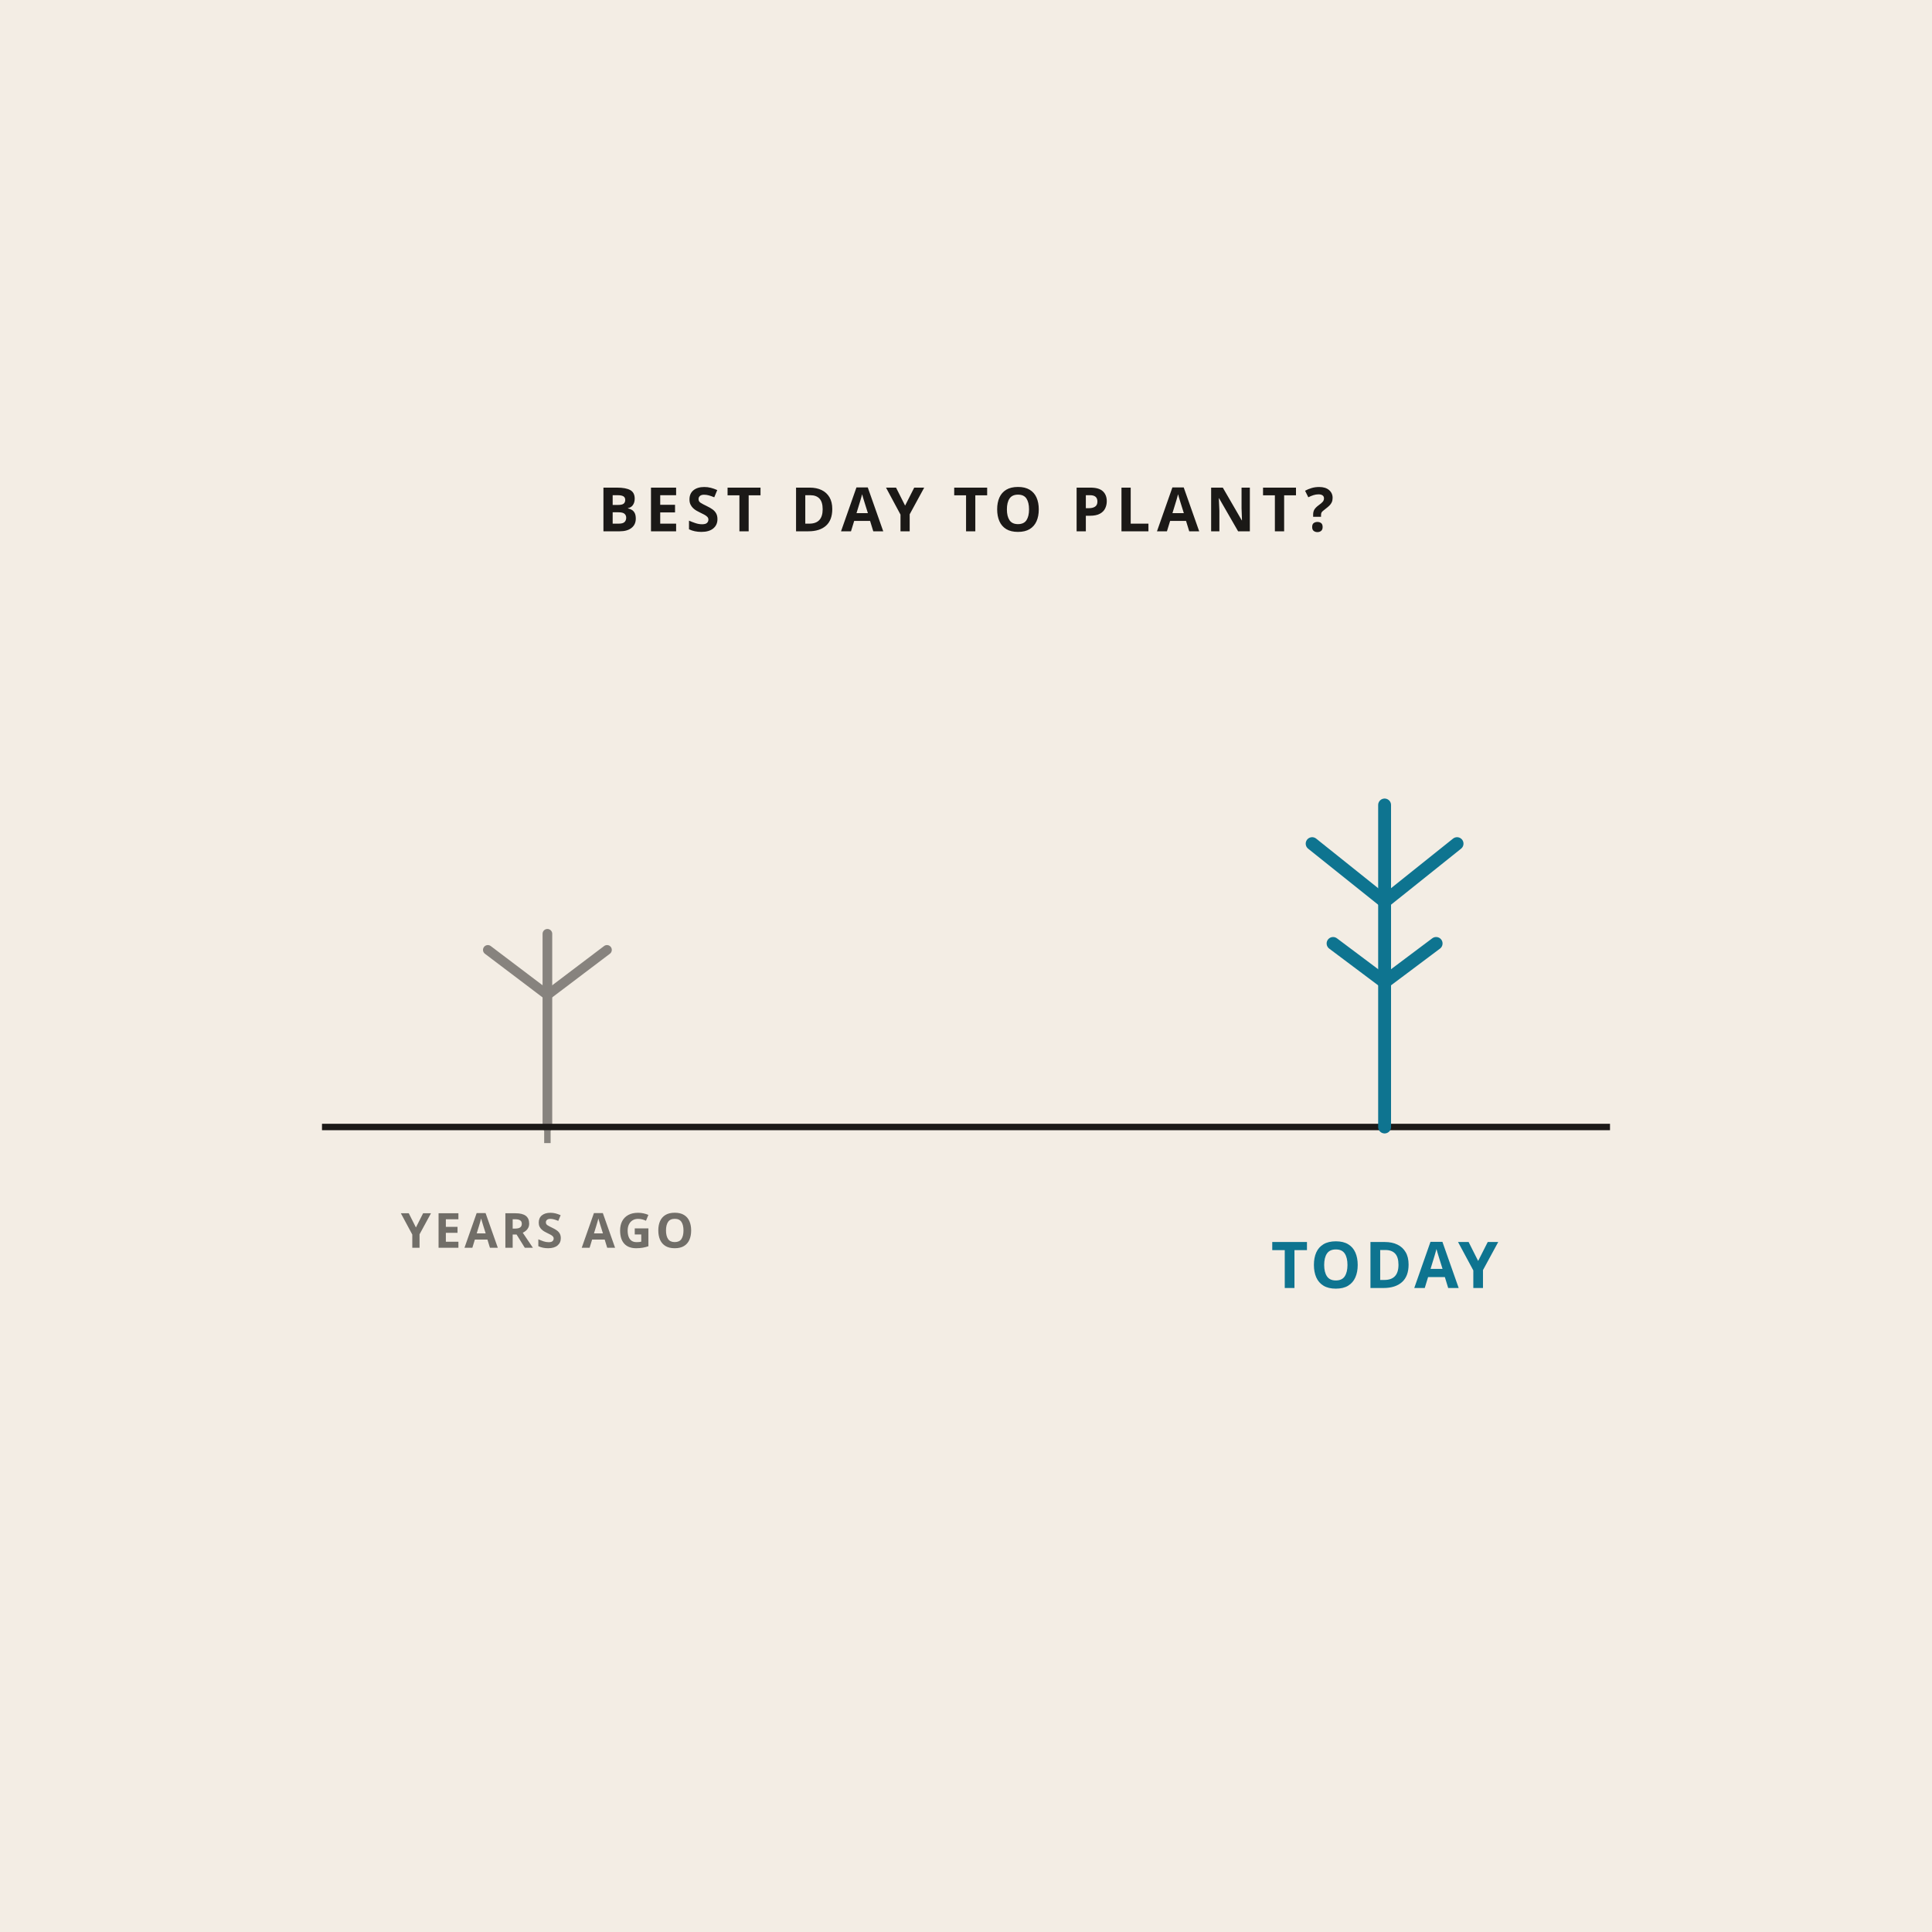
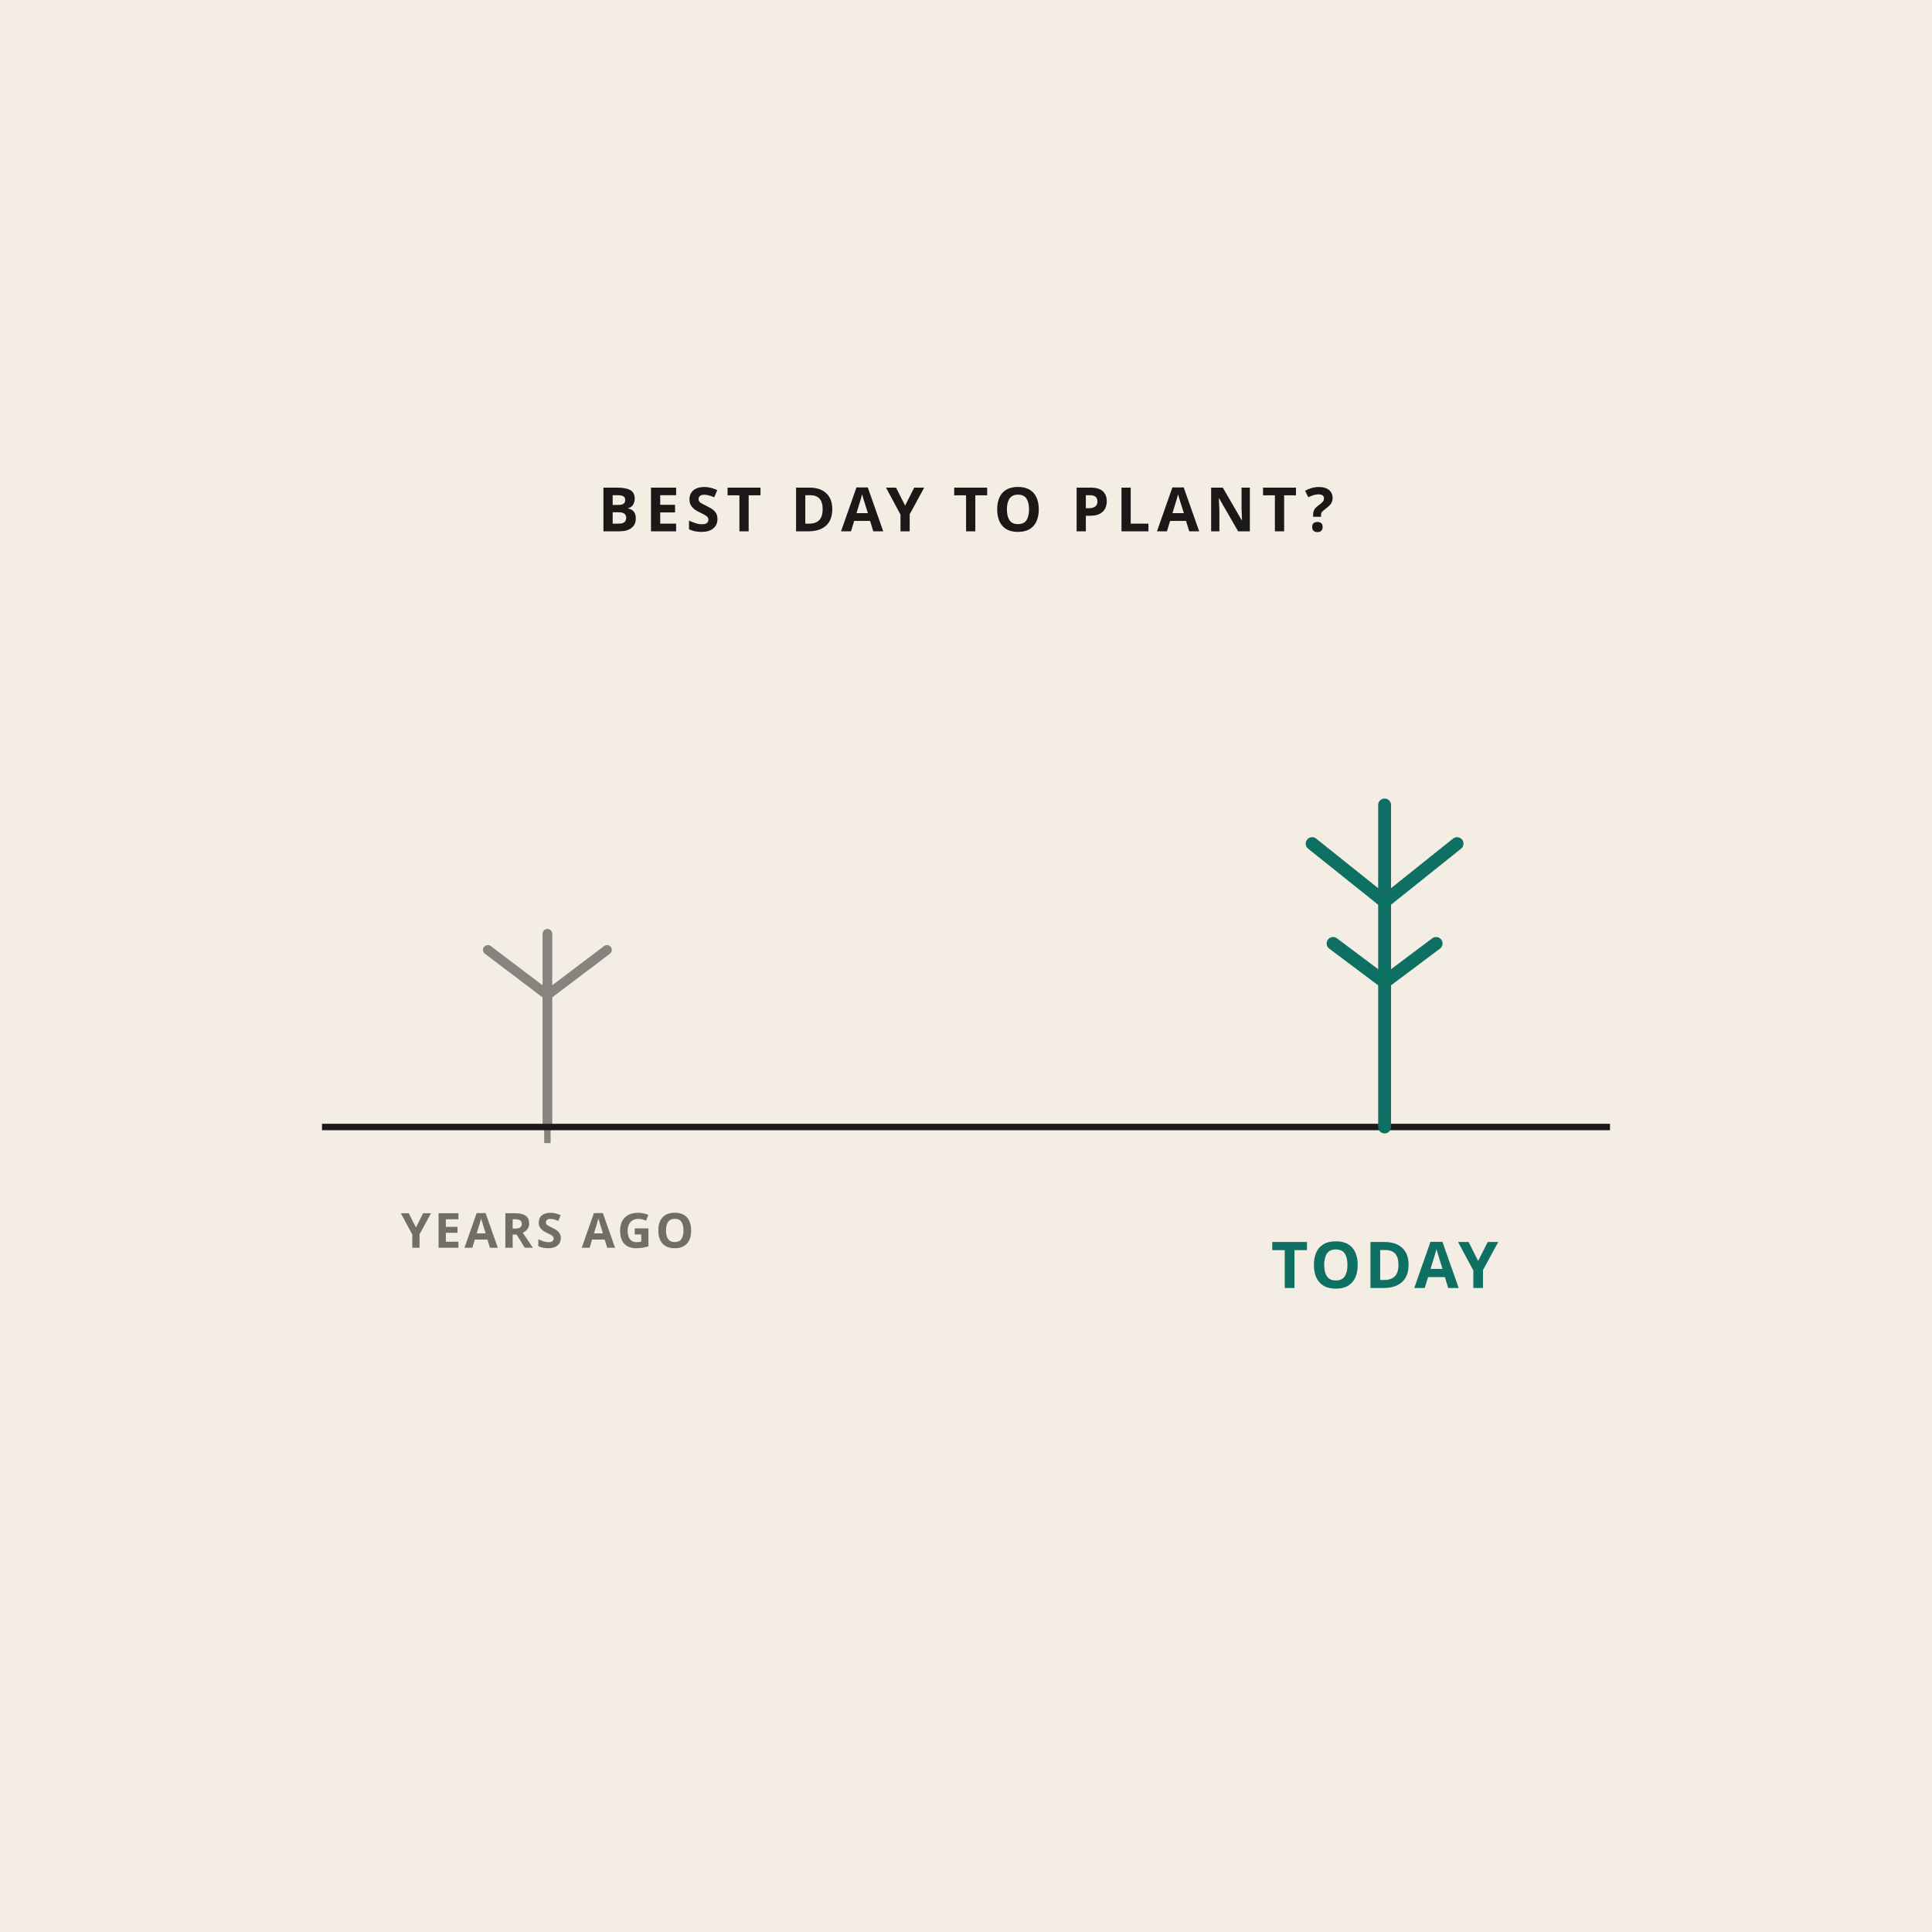
<svg xmlns="http://www.w3.org/2000/svg" width="1200" height="1200" viewBox="0 0 1200 1200" fill="none">
-   <style id="normaltown-theme">.f-bg{fill:#F3EDE4}.s-bg{stroke:#F3EDE4}.f-ink{fill:#1B1917}.s-ink{stroke:#1B1917}.f-ac{fill:#0E7490}.s-ac{stroke:#0E7490}@media (prefers-color-scheme:dark){.f-bg{fill:#141210}.s-bg{stroke:#141210}.f-ink{fill:#F7F3EC}.s-ink{stroke:#F7F3EC}.f-ac{fill:#2DD4FF}.s-ac{stroke:#2DD4FF}}</style>
+   <style id="normaltown-theme">.f-bg{fill:#F3EDE4}.s-bg{stroke:#F3EDE4}.f-ink{fill:#1B1917}.s-ink{stroke:#1B1917}.f-ac{fill:#0E6F63}.s-ac{stroke:#0E6F63}@media (prefers-color-scheme:dark){.f-bg{fill:#141210}.s-bg{stroke:#141210}.f-ink{fill:#F7F3EC}.s-ink{stroke:#F7F3EC}.f-ac{fill:#4FC7B4}.s-ac{stroke:#4FC7B4}}</style>
  <rect class="f-bg" width="1200" height="1200" />
  <text class="f-ink" x="600" y="330" font-family="Manrope" font-size="38" font-weight="700" letter-spacing="4" text-anchor="middle">BEST DAY TO PLANT?</text>
  <line class="s-ink" x1="200" y1="700" x2="1000" y2="700" stroke-width="4" />
  <g opacity="0.5">
    <line class="s-ink" x1="340" y1="700" x2="340" y2="580" stroke-width="6" stroke-linecap="round" />
    <line class="s-ink" x1="340" y1="618" x2="303" y2="590" stroke-width="6" stroke-linecap="round" />
    <line class="s-ink" x1="340" y1="618" x2="377" y2="590" stroke-width="6" stroke-linecap="round" />
    <line class="s-ink" x1="340" y1="690" x2="340" y2="710" stroke-width="4" />
  </g>
  <line class="s-ac" x1="860" y1="700" x2="860" y2="500" stroke-width="8" stroke-linecap="round" />
  <line class="s-ac" x1="860" y1="560" x2="815" y2="524" stroke-width="8" stroke-linecap="round" />
  <line class="s-ac" x1="860" y1="560" x2="905" y2="524" stroke-width="8" stroke-linecap="round" />
  <line class="s-ac" x1="860" y1="610" x2="828" y2="586" stroke-width="8" stroke-linecap="round" />
  <line class="s-ac" x1="860" y1="610" x2="892" y2="586" stroke-width="8" stroke-linecap="round" />
  <text class="f-ink" x="340" y="775" fill-opacity="0.6" font-family="Manrope" font-size="30" font-weight="700" letter-spacing="2" text-anchor="middle">YEARS AGO</text>
  <text class="f-ac" x="860" y="800" font-family="Manrope" font-size="40" font-weight="800" letter-spacing="2" text-anchor="middle">TODAY</text>
</svg>
